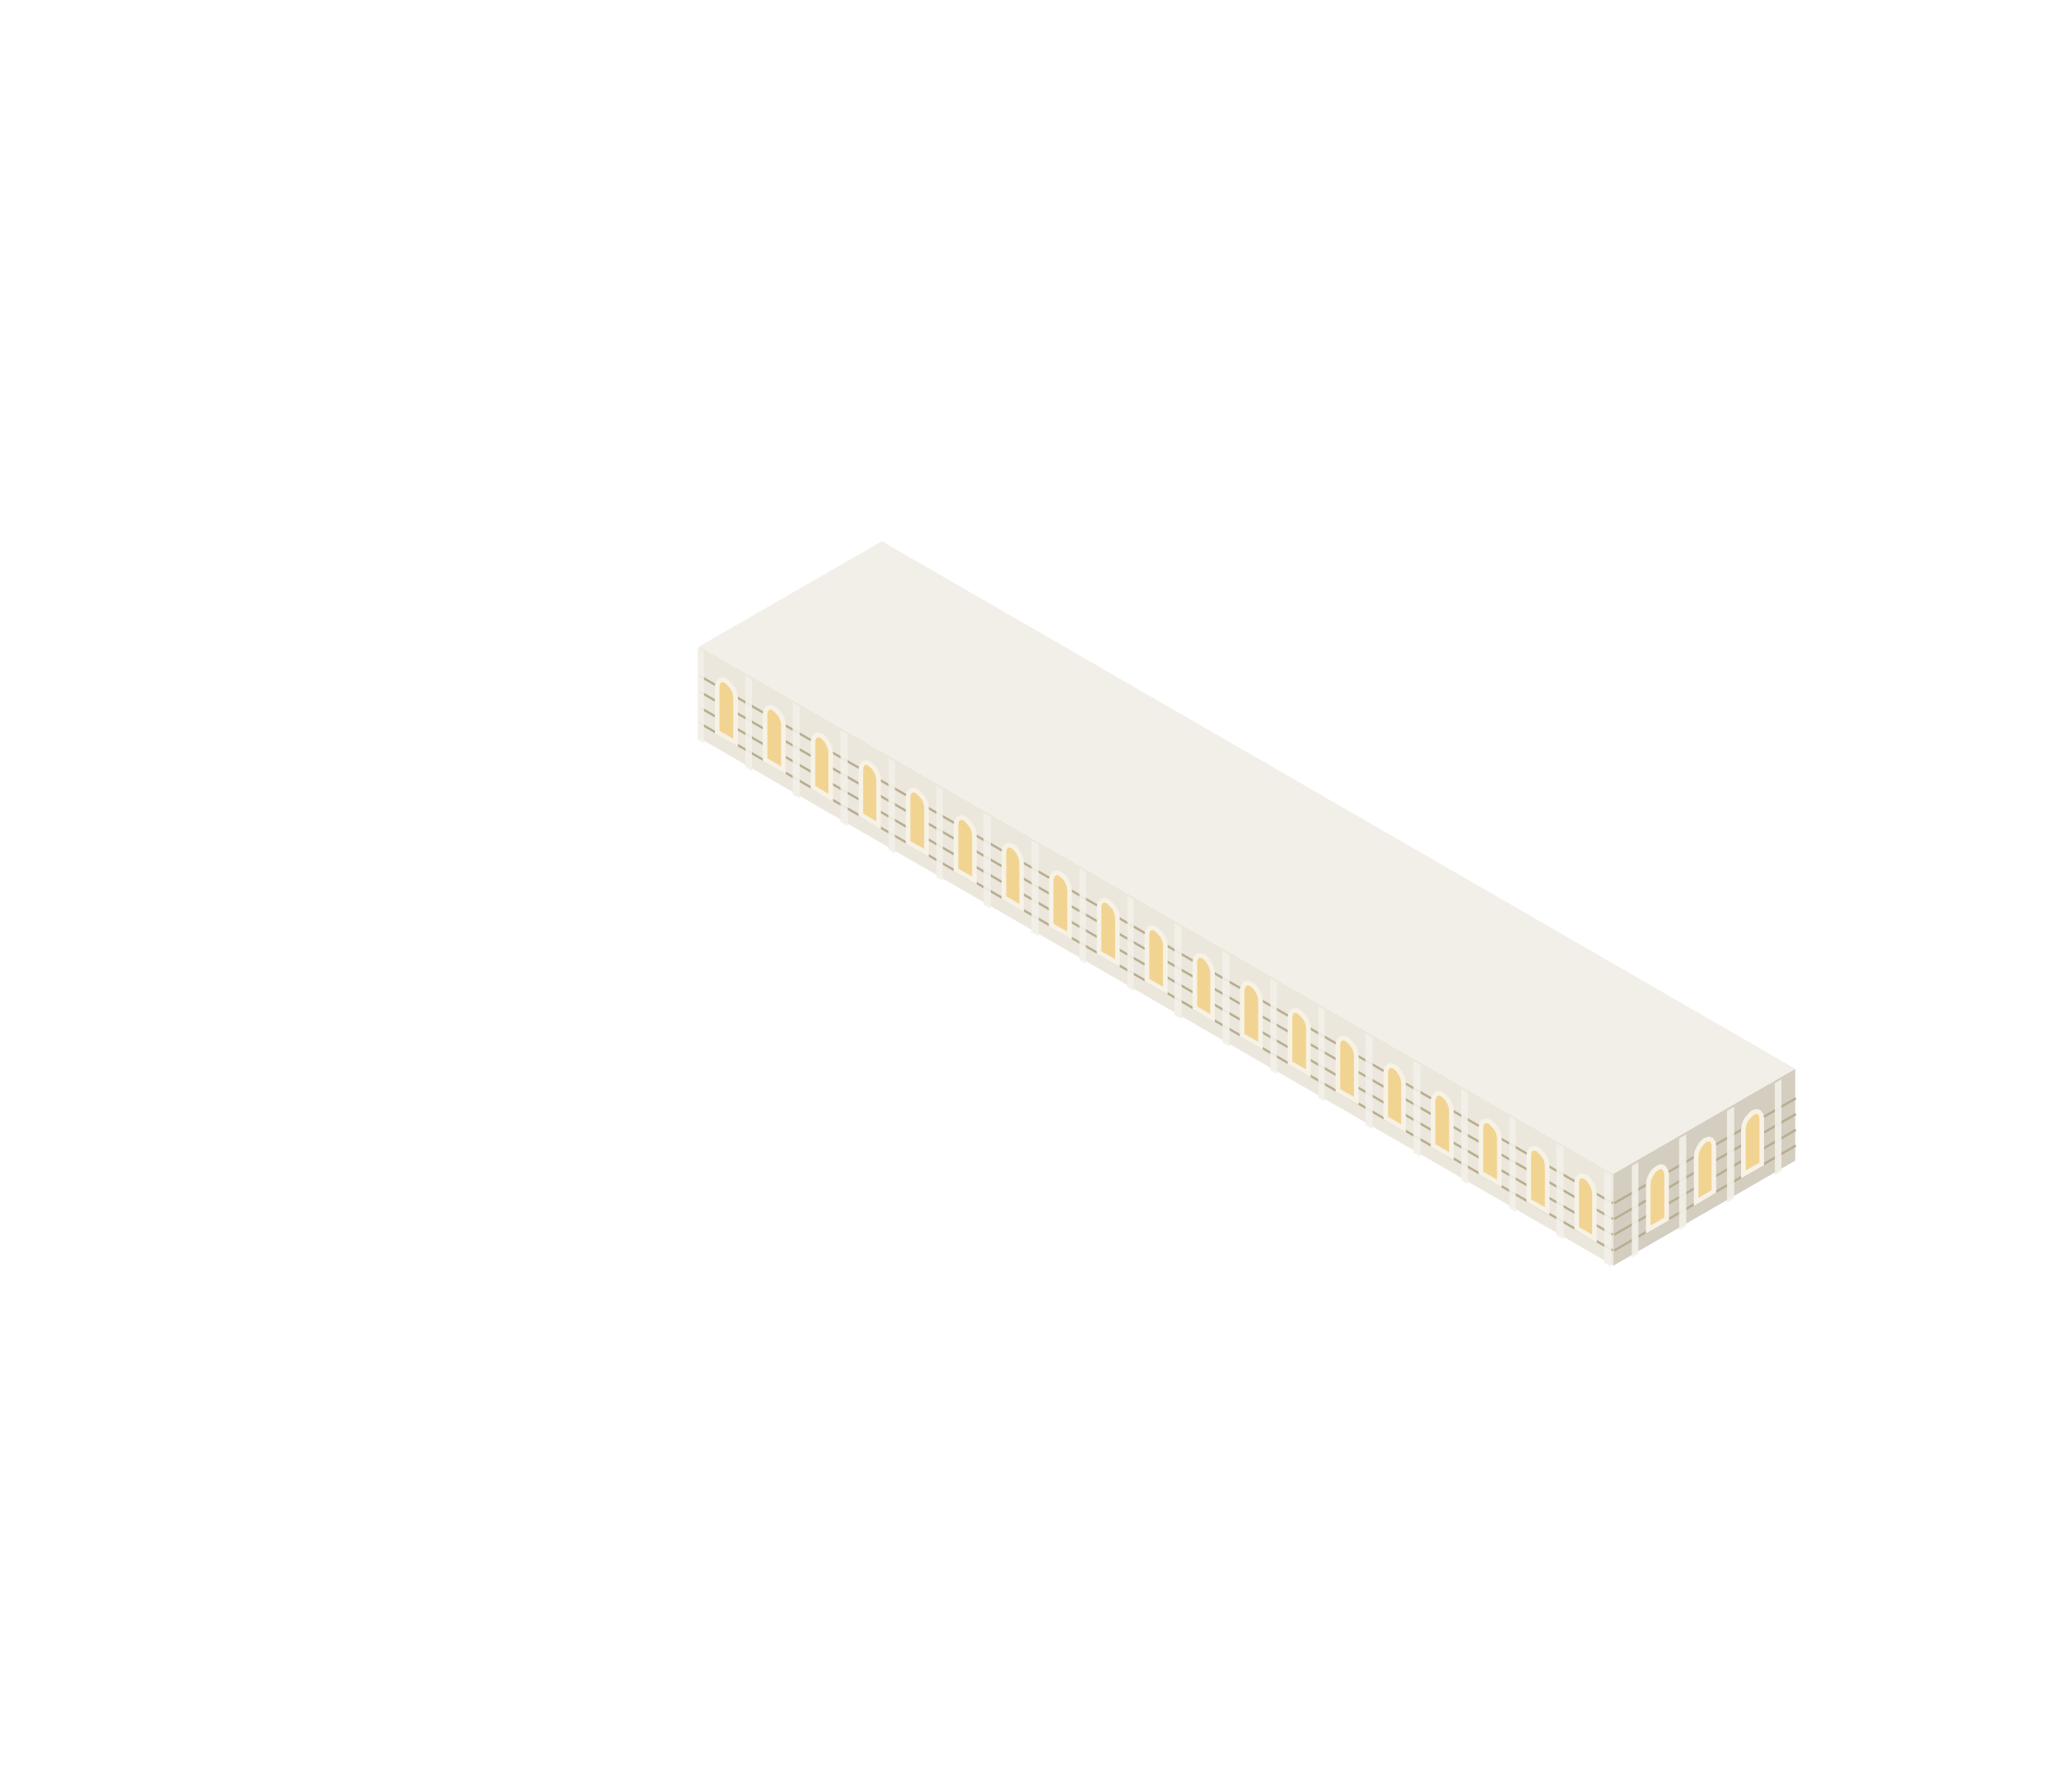
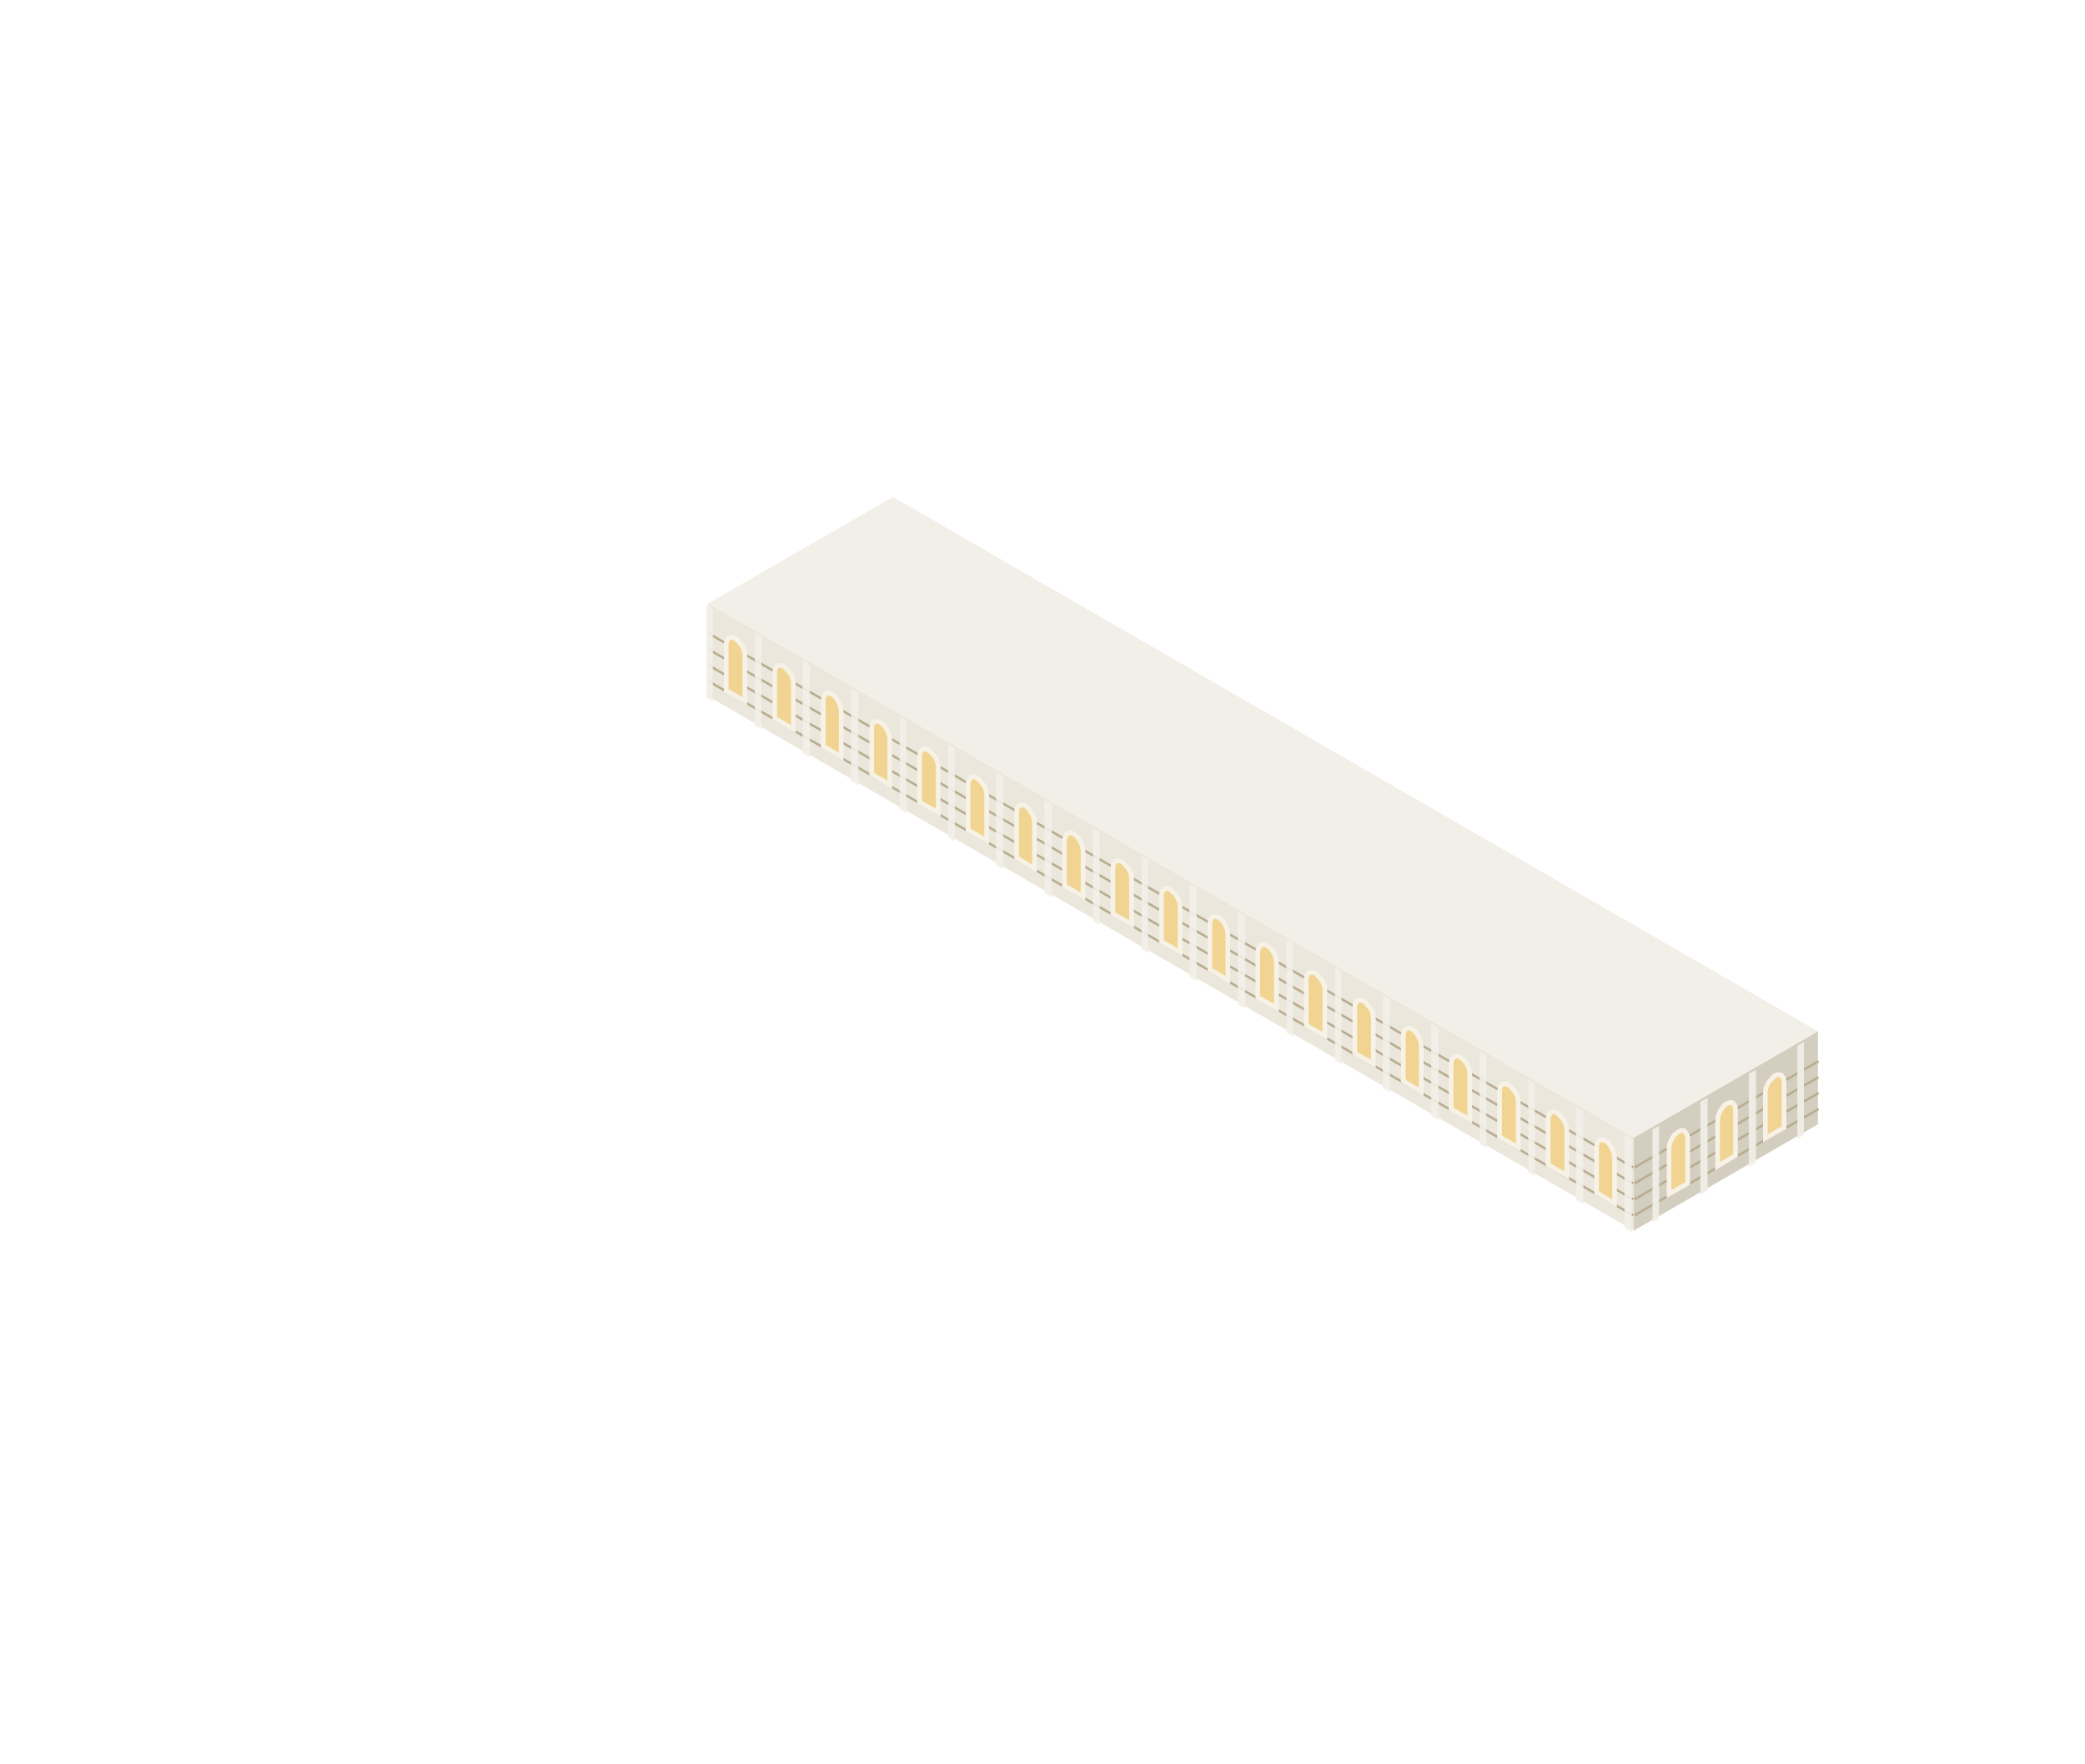
- <svg xmlns="http://www.w3.org/2000/svg" viewBox="7.5 -4.4 313.8 273.1" width="627.6" height="546.2">
+ <svg xmlns="http://www.w3.org/2000/svg" viewBox="7.5 3.3 313.8 265.4" width="627.6" height="530.8">
  <defs>
    <linearGradient id="iso-lit-glow" x1="0" y1="0" x2="0" y2="1">
      <stop offset="0" stop-color="#FFFFFF" stop-opacity="0.75" />
      <stop offset="1" stop-color="#FFFFFF" stop-opacity="0" />
    </linearGradient>
    <linearGradient id="iso-lit-l" x1="0" y1="0" x2="0" y2="1">
      <stop offset="0" stop-color="#FFF7DC" />
      <stop offset="1" stop-color="#FFD47E" />
    </linearGradient>
    <linearGradient id="iso-lit-r" x1="0" y1="0" x2="0" y2="1">
      <stop offset="0" stop-color="#FBE2A2" />
      <stop offset="1" stop-color="#ECB65A" />
    </linearGradient>
  </defs>
  <polygon points="253.4,188.5 114.1,108.1 114.1,94.1 253.4,174.5" fill="#ECE7DC" />
  <path d="M253.3 186.2L114.1 105.8M253.3 183.8L114.1 103.4M253.3 181.4L114.1 101M253.3 179L114.1 98.6" stroke="#B9AD92" stroke-width="0.35" />
  <polygon points="253.1,188.7 252,188.1 252,174.1 253.1,174.7" fill="#F2EFE8" opacity="0.9" />
  <polygon points="245.8,184.5 244.7,183.9 244.7,169.9 245.8,170.5" fill="#F2EFE8" opacity="0.9" />
  <polygon points="238.5,180.3 237.5,179.7 237.5,165.7 238.5,166.3" fill="#F2EFE8" opacity="0.9" />
  <polygon points="231.2,176.1 230.2,175.5 230.2,161.5 231.2,162.1" fill="#F2EFE8" opacity="0.9" />
  <polygon points="224,171.9 222.9,171.3 222.9,157.3 224,157.9" fill="#F2EFE8" opacity="0.9" />
  <polygon points="216.7,167.7 215.6,167.1 215.6,153.1 216.7,153.7" fill="#F2EFE8" opacity="0.9" />
  <polygon points="209.4,163.5 208.4,162.9 208.4,148.9 209.4,149.5" fill="#F2EFE8" opacity="0.9" />
  <polygon points="202.1,159.3 201.1,158.7 201.1,144.7 202.1,145.3" fill="#F2EFE8" opacity="0.9" />
  <polygon points="194.9,155.1 193.8,154.5 193.8,140.5 194.9,141.1" fill="#F2EFE8" opacity="0.9" />
  <polygon points="187.6,150.9 186.5,150.3 186.5,136.3 187.6,136.9" fill="#F2EFE8" opacity="0.9" />
  <polygon points="180.3,146.7 179.3,146.1 179.3,132.1 180.3,132.7" fill="#F2EFE8" opacity="0.9" />
  <polygon points="173,142.5 172,141.9 172,127.9 173,128.5" fill="#F2EFE8" opacity="0.9" />
  <polygon points="165.8,138.3 164.7,137.7 164.7,123.7 165.8,124.3" fill="#F2EFE8" opacity="0.9" />
  <polygon points="158.5,134.1 157.4,133.5 157.4,119.5 158.5,120.1" fill="#F2EFE8" opacity="0.9" />
  <polygon points="151.2,129.9 150.2,129.3 150.2,115.3 151.2,115.9" fill="#F2EFE8" opacity="0.9" />
  <polygon points="143.9,125.7 142.9,125.1 142.9,111.1 143.9,111.7" fill="#F2EFE8" opacity="0.9" />
  <polygon points="136.7,121.5 135.6,120.9 135.6,106.9 136.7,107.5" fill="#F2EFE8" opacity="0.9" />
  <polygon points="129.4,117.3 128.3,116.7 128.3,102.7 129.4,103.3" fill="#F2EFE8" opacity="0.9" />
  <polygon points="122.1,113.1 121.1,112.5 121.1,98.5 122.1,99.1" fill="#F2EFE8" opacity="0.9" />
  <polygon points="114.8,108.9 113.8,108.3 113.8,94.3 114.8,94.9" fill="#F2EFE8" opacity="0.9" />
  <polygon points="250.5,184.4 247.8,182.8 247.8,175.8 247.9,175.3 248.2,174.9 248.6,174.8 249.2,175 249.7,175.5 250.1,176.1 250.4,176.8 250.5,177.4" fill="#F2D492" stroke="#F7F2E6" stroke-width="0.7" />
  <polygon points="243.3,180.2 240.5,178.6 240.5,171.6 240.6,171.1 240.9,170.7 241.4,170.6 241.9,170.8 242.4,171.3 242.9,171.9 243.2,172.6 243.3,173.2" fill="#F2D492" stroke="#F7F2E6" stroke-width="0.7" />
  <polygon points="236,176 233.2,174.4 233.2,167.4 233.3,166.9 233.6,166.5 234.1,166.4 234.6,166.6 235.1,167.1 235.6,167.7 235.9,168.4 236,169" fill="#F2D492" stroke="#F7F2E6" stroke-width="0.7" />
  <polygon points="228.7,171.8 225.9,170.2 225.9,163.2 226.1,162.7 226.4,162.3 226.8,162.2 227.3,162.4 227.9,162.9 228.3,163.5 228.6,164.2 228.7,164.8" fill="#F2D492" stroke="#F7F2E6" stroke-width="0.7" />
  <polygon points="221.4,167.6 218.7,166 218.7,159 218.8,158.5 219.1,158.1 219.5,158 220.1,158.2 220.6,158.7 221,159.3 221.3,160 221.4,160.6" fill="#F2D492" stroke="#F7F2E6" stroke-width="0.7" />
  <polygon points="214.2,163.4 211.4,161.8 211.4,154.8 211.5,154.3 211.8,153.9 212.3,153.8 212.8,154 213.3,154.5 213.8,155.1 214.1,155.8 214.2,156.4" fill="#F2D492" stroke="#F7F2E6" stroke-width="0.7" />
  <polygon points="206.9,159.2 204.1,157.6 204.1,150.6 204.2,150.1 204.5,149.7 205,149.6 205.5,149.8 206,150.3 206.5,150.9 206.8,151.6 206.9,152.2" fill="#F2D492" stroke="#F7F2E6" stroke-width="0.7" />
  <polygon points="199.6,155 196.8,153.4 196.8,146.4 197,145.9 197.3,145.5 197.7,145.4 198.2,145.6 198.8,146.1 199.2,146.7 199.5,147.4 199.6,148" fill="#F2D492" stroke="#F7F2E6" stroke-width="0.7" />
  <polygon points="192.3,150.8 189.6,149.2 189.6,142.2 189.7,141.7 190,141.3 190.4,141.2 191,141.4 191.5,141.9 191.9,142.5 192.2,143.2 192.3,143.8" fill="#F2D492" stroke="#F7F2E6" stroke-width="0.7" />
  <polygon points="185.1,146.6 182.3,145 182.3,138 182.4,137.5 182.7,137.1 183.2,137 183.7,137.2 184.2,137.7 184.7,138.3 185,139 185.1,139.6" fill="#F2D492" stroke="#F7F2E6" stroke-width="0.7" />
  <polygon points="177.8,142.4 175,140.8 175,133.8 175.1,133.3 175.4,132.9 175.9,132.8 176.4,133 176.9,133.5 177.4,134.1 177.7,134.8 177.8,135.4" fill="#F2D492" stroke="#F7F2E6" stroke-width="0.7" />
  <polygon points="170.5,138.2 167.7,136.6 167.7,129.6 167.9,129.1 168.2,128.7 168.6,128.6 169.1,128.8 169.7,129.3 170.1,129.9 170.4,130.6 170.5,131.2" fill="#F2D492" stroke="#F7F2E6" stroke-width="0.7" />
  <polygon points="163.2,134 160.5,132.4 160.5,125.4 160.6,124.9 160.9,124.5 161.3,124.4 161.9,124.6 162.4,125.1 162.8,125.7 163.1,126.4 163.2,127" fill="#F2D492" stroke="#F7F2E6" stroke-width="0.7" />
  <polygon points="156,129.8 153.2,128.2 153.2,121.2 153.3,120.7 153.6,120.3 154.1,120.2 154.6,120.4 155.1,120.9 155.6,121.5 155.9,122.2 156,122.8" fill="#F2D492" stroke="#F7F2E6" stroke-width="0.7" />
  <polygon points="148.7,125.6 145.9,124 145.9,117 146,116.5 146.3,116.1 146.8,116 147.3,116.2 147.8,116.7 148.3,117.3 148.6,118 148.7,118.6" fill="#F2D492" stroke="#F7F2E6" stroke-width="0.7" />
  <polygon points="141.4,121.4 138.7,119.8 138.7,112.8 138.8,112.3 139.1,111.9 139.5,111.8 140,112 140.6,112.5 141,113.1 141.3,113.8 141.4,114.4" fill="#F2D492" stroke="#F7F2E6" stroke-width="0.7" />
  <polygon points="134.1,117.2 131.4,115.6 131.4,108.6 131.5,108.1 131.8,107.7 132.2,107.6 132.8,107.8 133.3,108.3 133.7,108.9 134,109.6 134.1,110.2" fill="#F2D492" stroke="#F7F2E6" stroke-width="0.7" />
  <polygon points="126.9,113 124.1,111.4 124.1,104.4 124.2,103.9 124.5,103.5 125,103.4 125.5,103.6 126,104.1 126.5,104.7 126.8,105.4 126.9,106" fill="#F2D492" stroke="#F7F2E6" stroke-width="0.7" />
  <polygon points="119.6,108.8 116.8,107.2 116.8,100.2 116.9,99.7 117.2,99.3 117.7,99.2 118.2,99.4 118.7,99.9 119.2,100.5 119.5,101.2 119.6,101.8" fill="#F2D492" stroke="#F7F2E6" stroke-width="0.7" />
  <polygon points="281.1,172.5 253.4,188.5 253.4,174.5 281.1,158.5" fill="#D4CEC0" />
  <path d="M281.2 170.2L253.5 186.2M281.2 167.8L253.5 183.8M281.2 165.4L253.5 181.4M281.2 163L253.5 179" stroke="#B9AD92" stroke-width="0.35" />
  <polygon points="279,174.1 278,174.7 278,160.7 279,160.1" fill="#F2EFE8" opacity="0.9" />
  <polygon points="271.8,178.3 270.7,178.9 270.7,164.9 271.8,164.3" fill="#F2EFE8" opacity="0.9" />
  <polygon points="264.5,182.5 263.4,183.1 263.4,169.1 264.5,168.5" fill="#F2EFE8" opacity="0.9" />
  <polygon points="257.2,186.7 256.2,187.3 256.2,173.3 257.2,172.7" fill="#F2EFE8" opacity="0.9" />
  <polygon points="276,173 273.2,174.6 273.2,167.6 273.3,167 273.6,166.3 274.1,165.7 274.6,165.2 275.1,165 275.6,165.1 275.9,165.5 276,166" fill="#F2D492" stroke="#F7F2E6" stroke-width="0.7" />
  <polygon points="268.7,177.2 266,178.8 266,171.8 266.1,171.2 266.4,170.5 266.8,169.9 267.3,169.4 267.9,169.2 268.3,169.3 268.6,169.7 268.7,170.2" fill="#F2D492" stroke="#F7F2E6" stroke-width="0.7" />
  <polygon points="261.5,181.4 258.7,183 258.7,176 258.8,175.4 259.1,174.7 259.5,174.1 260.1,173.6 260.6,173.4 261,173.5 261.3,173.9 261.5,174.4" fill="#F2D492" stroke="#F7F2E6" stroke-width="0.7" />
  <polygon points="114.1,94.1 141.9,78.1 281.1,158.5 253.4,174.5" fill="#F2EFE8" />
</svg>
